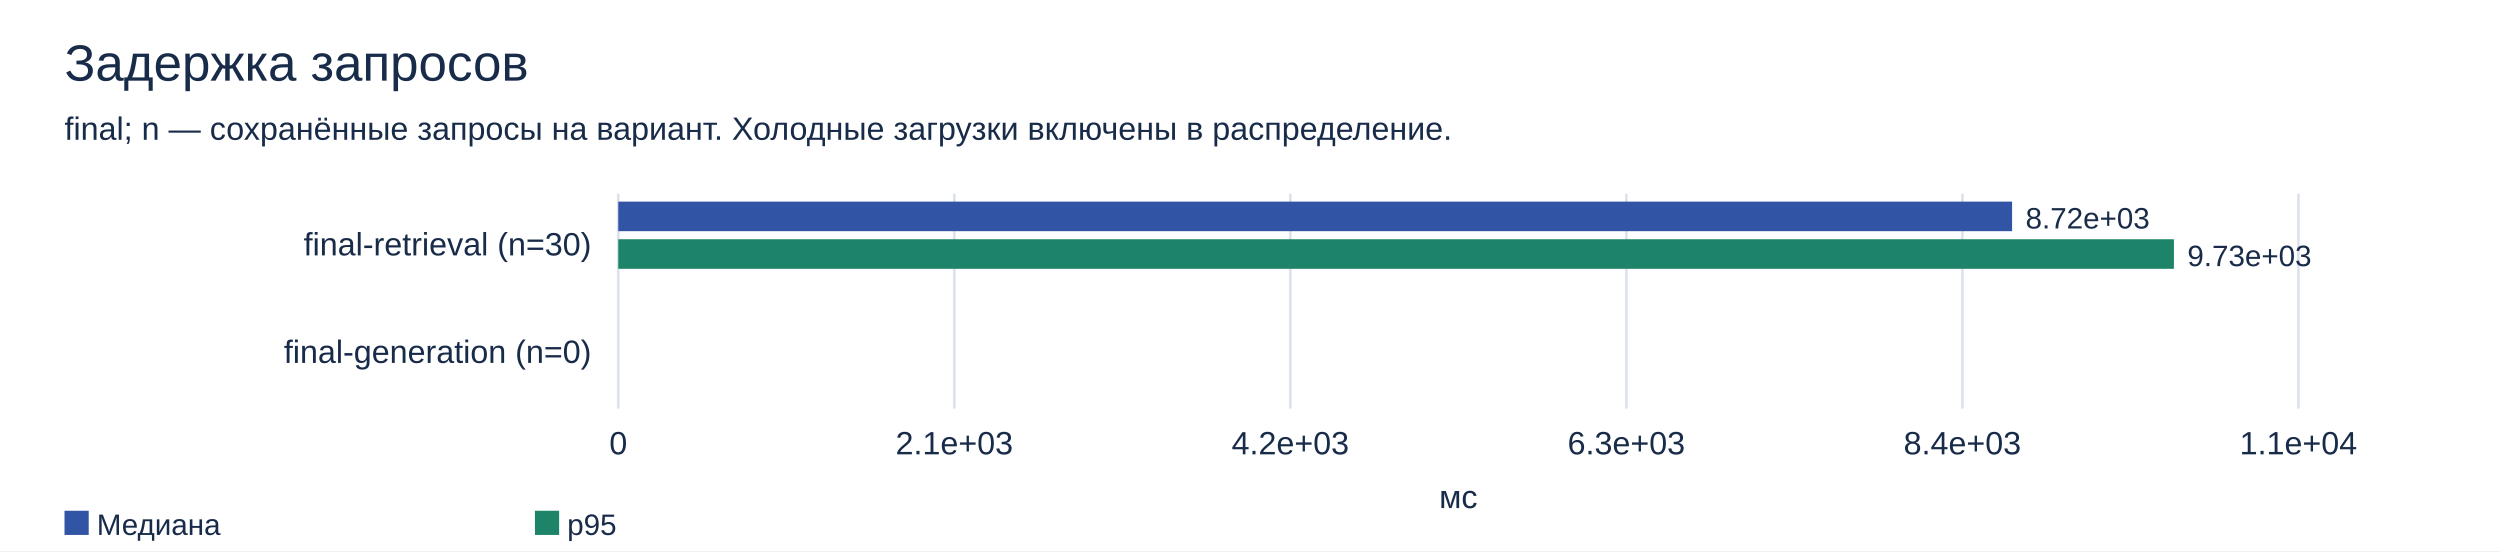
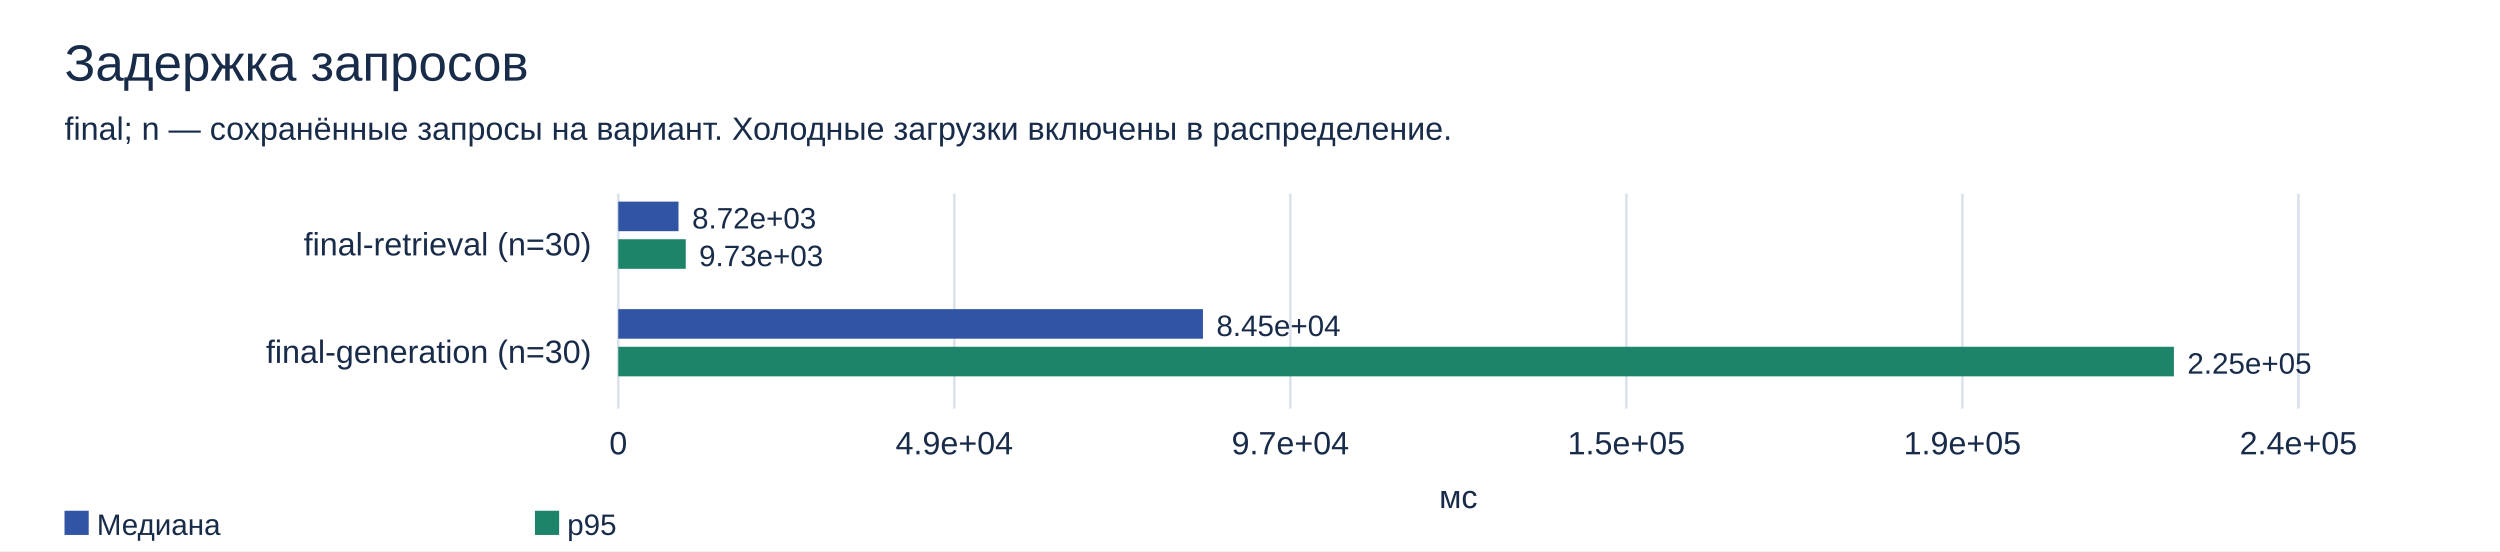
<svg xmlns="http://www.w3.org/2000/svg" viewBox="0 0 930 205" role="img">
  <rect width="930" height="205" fill="#fff" />
  <g font-family="Segoe UI, Arial, sans-serif" fill="#182b49">
    <text x="24" y="30" font-size="19" text-anchor="start">Задержка запросов</text>
    <text x="24" y="52" font-size="12" text-anchor="start">final; n — сохранённые запросы на вариант. Холодные загрузки включены в распределение.</text>
    <path d="M230.0,72 V152" stroke="#dce3ed" />
    <text x="230.0" y="169" font-size="12" text-anchor="middle">0</text>
    <path d="M355.0,72 V152" stroke="#dce3ed" />
-     <text x="355.0" y="169" font-size="12" text-anchor="middle">2.1e+03</text>
+     <text x="355.0" y="169" font-size="12" text-anchor="middle">4.9e+04</text>
    <path d="M480.0,72 V152" stroke="#dce3ed" />
-     <text x="480.0" y="169" font-size="12" text-anchor="middle">4.2e+03</text>
+     <text x="480.0" y="169" font-size="12" text-anchor="middle">9.7e+04</text>
    <path d="M605.0,72 V152" stroke="#dce3ed" />
-     <text x="605.0" y="169" font-size="12" text-anchor="middle">6.3e+03</text>
+     <text x="605.0" y="169" font-size="12" text-anchor="middle">1.5e+05</text>
    <path d="M730.0,72 V152" stroke="#dce3ed" />
-     <text x="730.0" y="169" font-size="12" text-anchor="middle">8.4e+03</text>
+     <text x="730.0" y="169" font-size="12" text-anchor="middle">1.9e+05</text>
    <path d="M855.0,72 V152" stroke="#dce3ed" />
-     <text x="855.0" y="169" font-size="12" text-anchor="middle">1.1e+04</text>
+     <text x="855.0" y="169" font-size="12" text-anchor="middle">2.4e+05</text>
    <text x="220" y="95.0" font-size="12" text-anchor="end">final-retrieval (n=30)</text>
-     <rect x="230" y="75.0" width="518.5" height="11" fill="#3155a4" />
-     <text x="753.513" y="85.0" font-size="11" text-anchor="start">8.72e+03</text>
-     <rect x="230" y="89.0" width="578.7" height="11" fill="#1d846a" />
-     <text x="813.704" y="99.0" font-size="11" text-anchor="start">9.73e+03</text>
-     <text x="220" y="135.0" font-size="12" text-anchor="end">final-generation (n=0)</text>
+     <rect x="230" y="75.0" width="22.4" height="11" fill="#3155a4" />
+     <text x="257.447" y="85.0" font-size="11" text-anchor="start">8.72e+03</text>
+     <rect x="230" y="89.0" width="25.1" height="11" fill="#1d846a" />
+     <text x="260.052" y="99.0" font-size="11" text-anchor="start">9.73e+03</text>
+     <text x="220" y="135.0" font-size="12" text-anchor="end">final-generation (n=30)</text>
+     <rect x="230" y="115.0" width="217.5" height="11" fill="#3155a4" />
+     <text x="452.5" y="125.0" font-size="11" text-anchor="start">8.45e+04</text>
+     <rect x="230" y="129.0" width="578.7" height="11" fill="#1d846a" />
+     <text x="813.704" y="139.0" font-size="11" text-anchor="start">2.25e+05</text>
    <text x="542.5" y="189" font-size="12" text-anchor="middle">мс</text>
    <rect x="24" y="190" width="9" height="9" fill="#3155a4" />
    <text x="36" y="199" font-size="11" text-anchor="start">Медиана</text>
    <rect x="199" y="190" width="9" height="9" fill="#1d846a" />
    <text x="211" y="199" font-size="11" text-anchor="start">p95</text>
  </g>
</svg>
